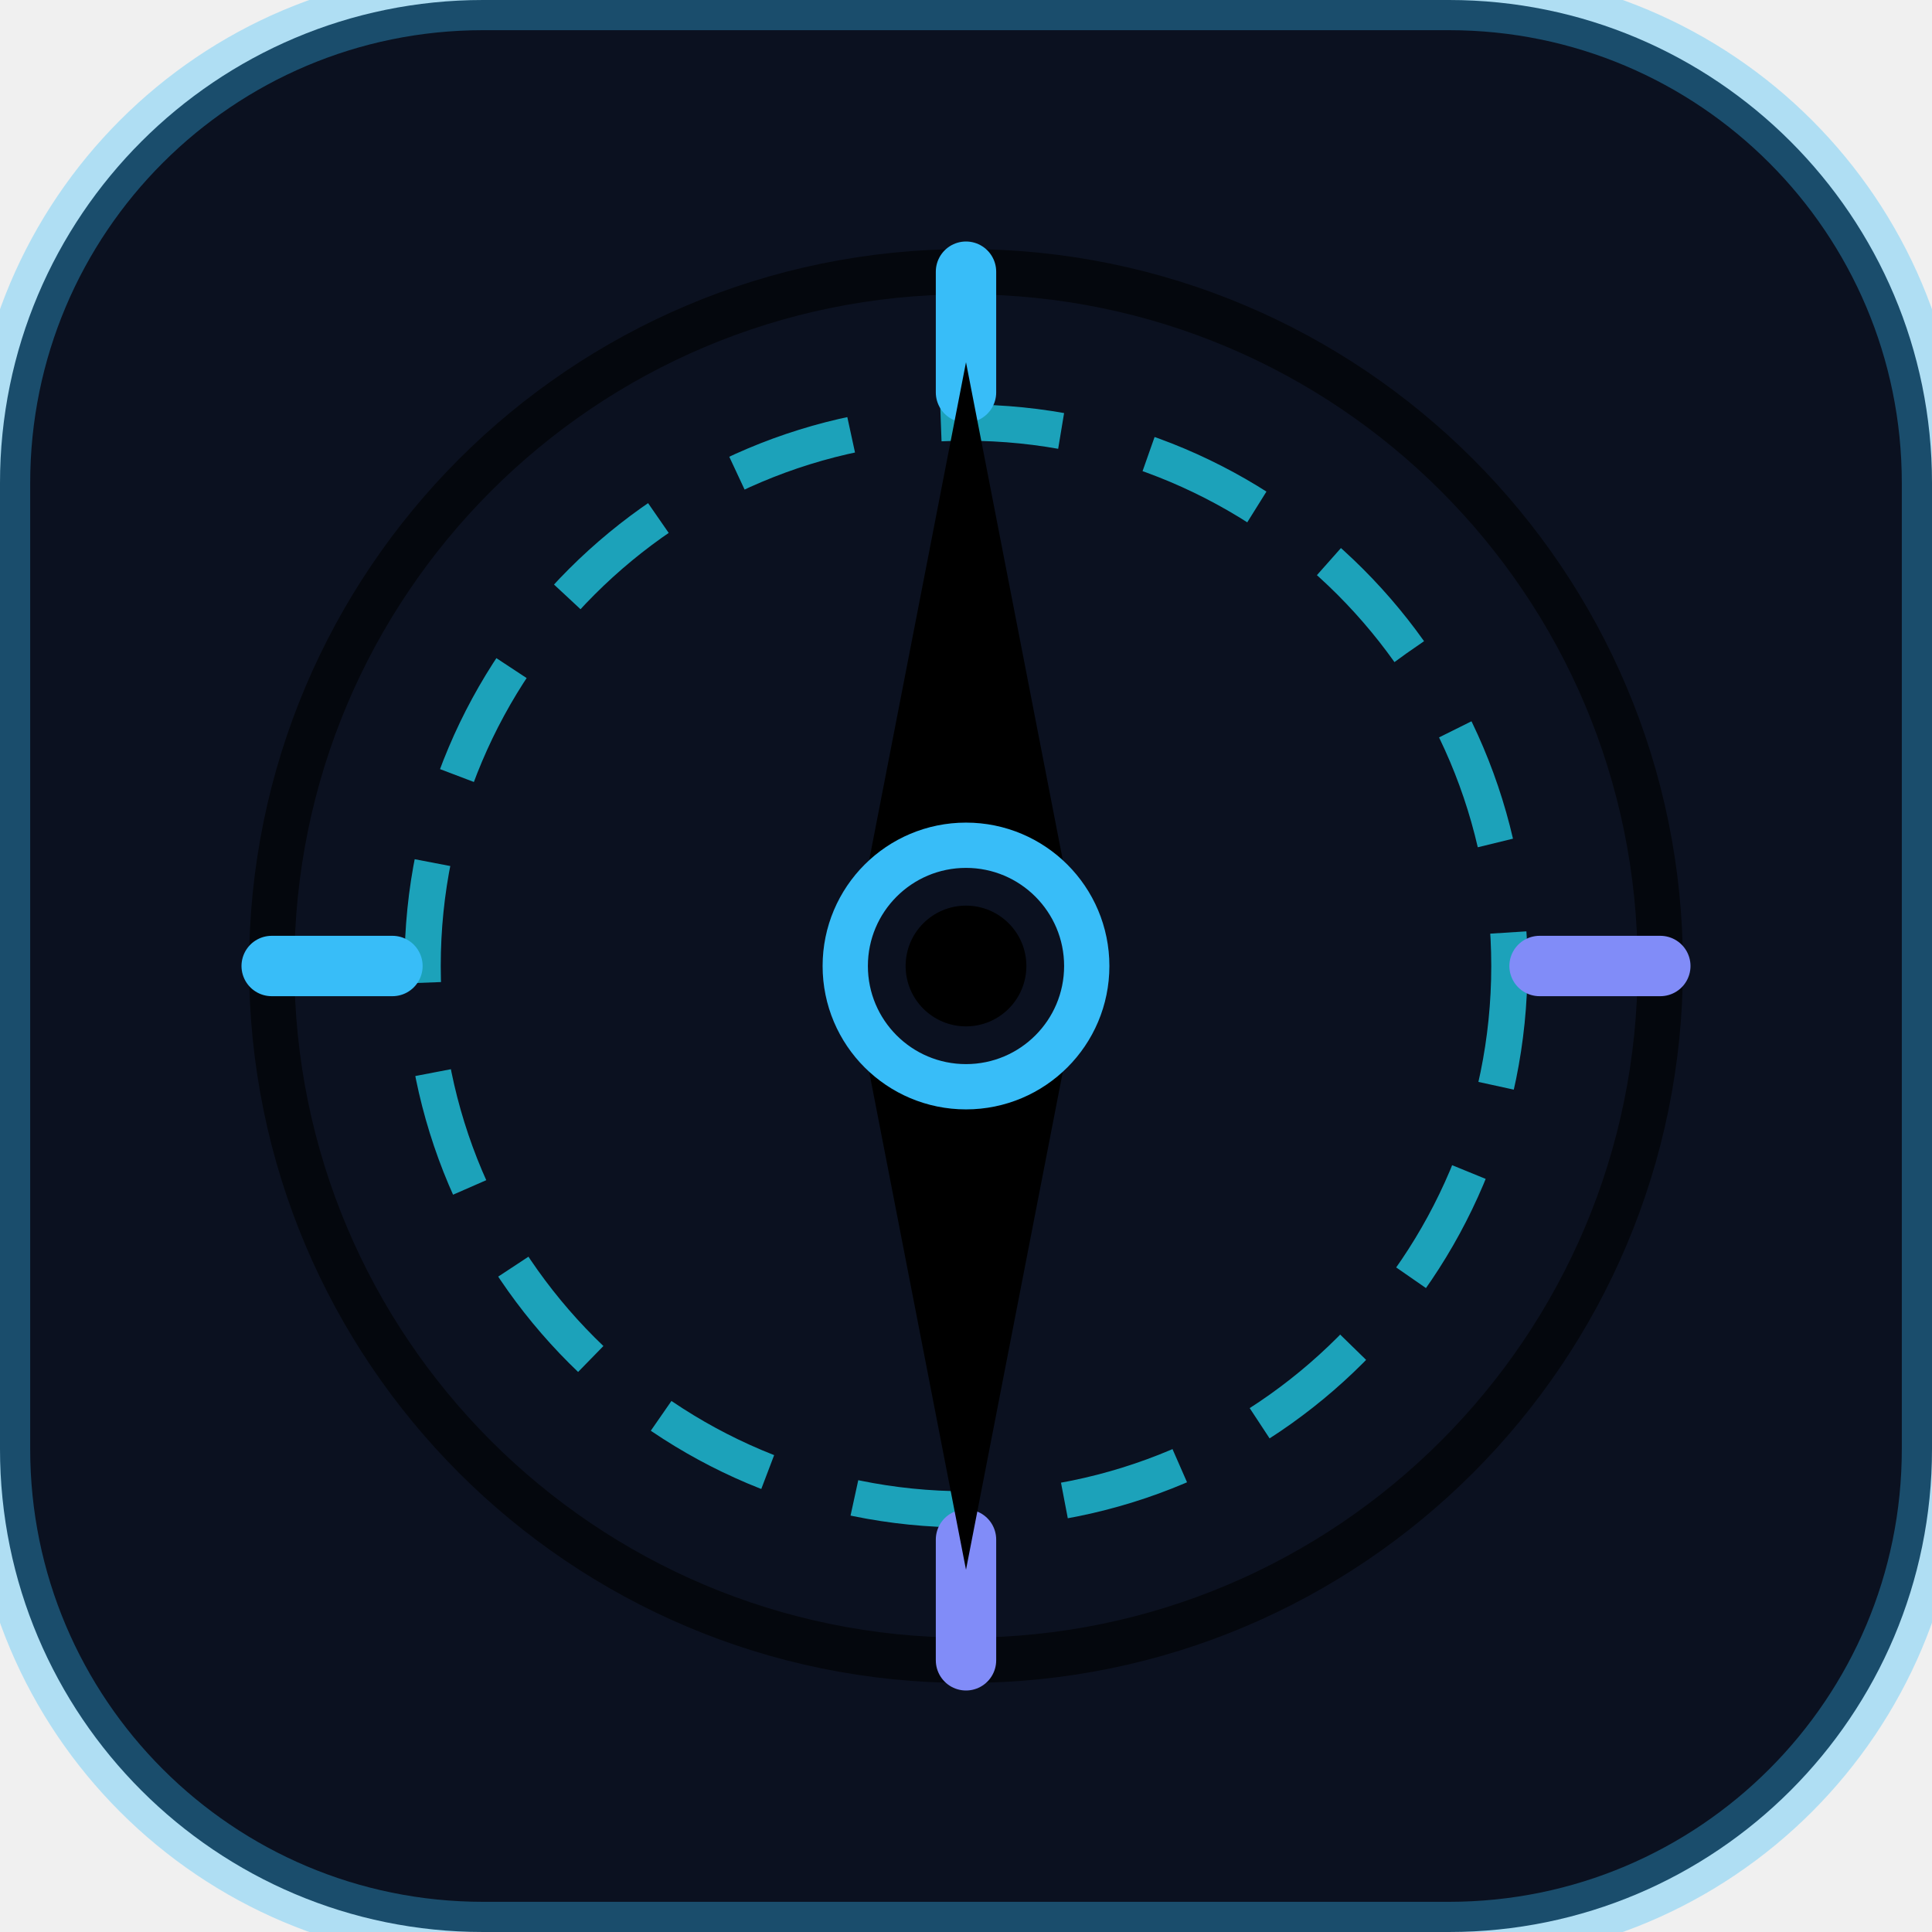
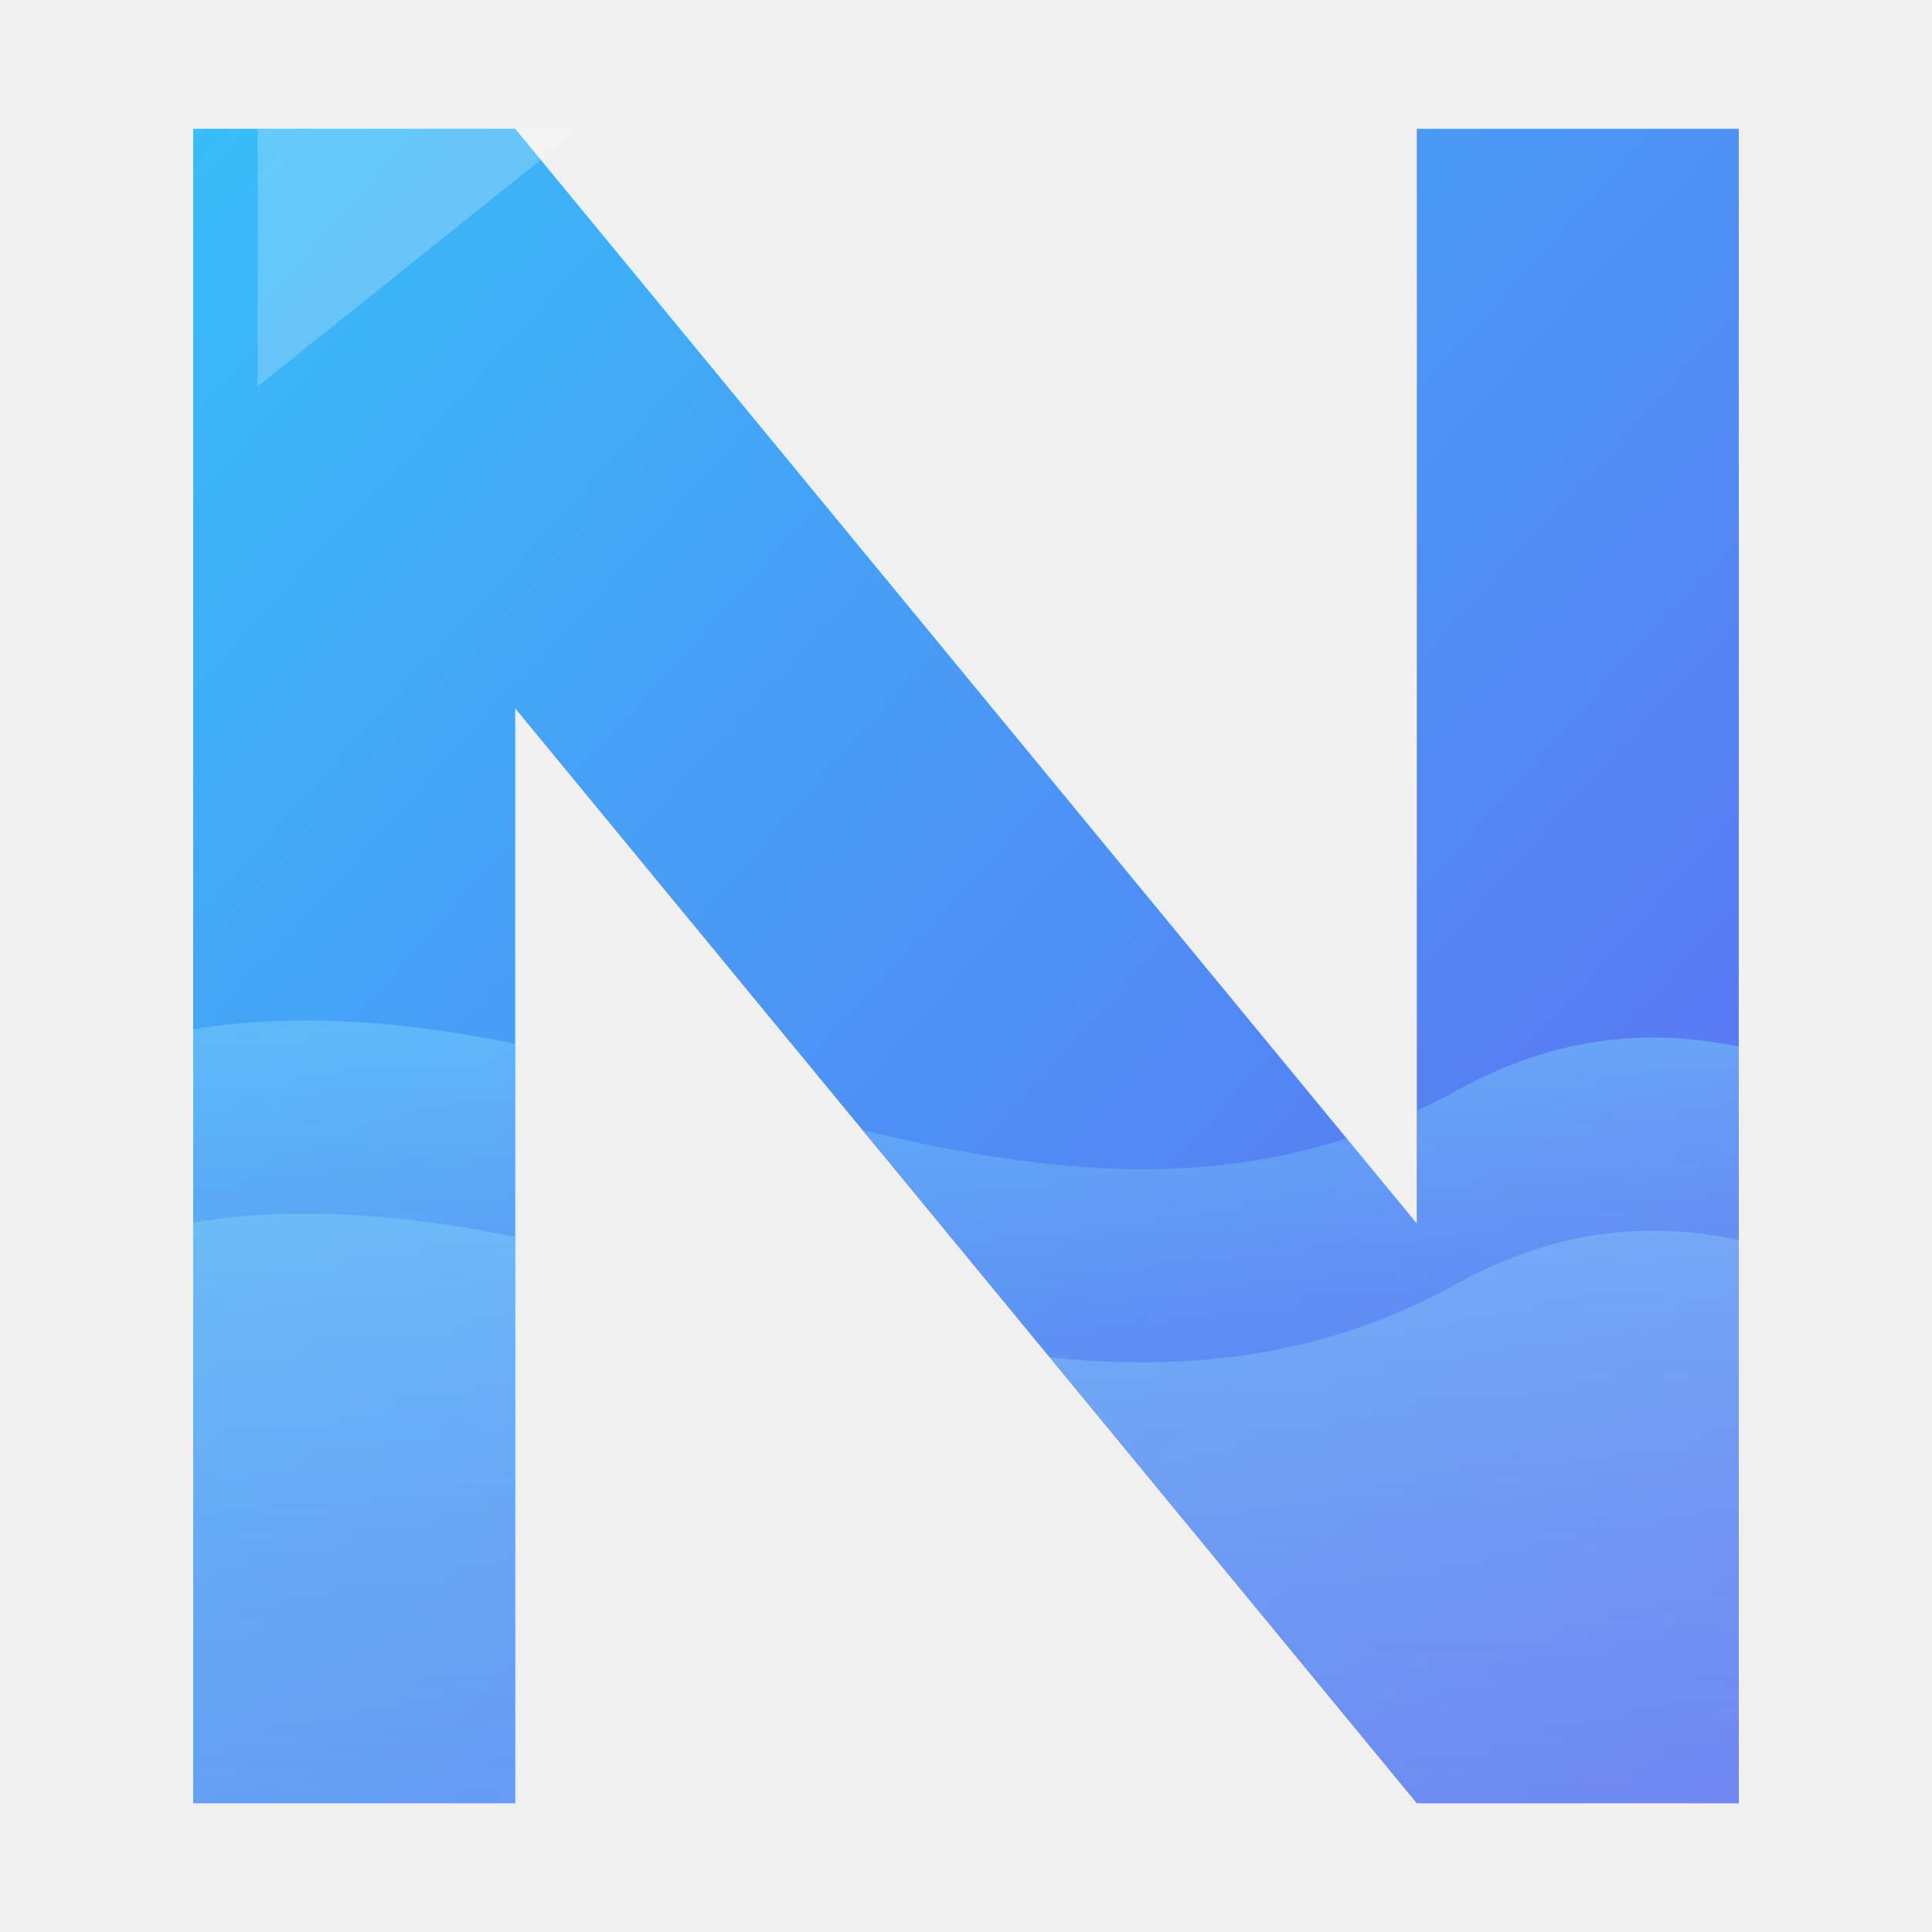
- <svg xmlns="http://www.w3.org/2000/svg" viewBox="0 0 64 64" fill="none">
+ <svg xmlns="http://www.w3.org/2000/svg" viewBox="0 0 60 60">
  <defs>
-     <linearGradient id="fav-gyro-ring" x1="8" y1="8" x2="56" y2="56" gradientUnits="userSpaceOnUse">
-       <stop offset="0%" stopColor="#38BDF8" />
-       <stop offset="50%" stopColor="#818CF8" />
-       <stop offset="100%" stopColor="#C084FC" />
+     <linearGradient id="g" x1="0%" y1="0%" x2="100%" y2="100%">
+       <stop offset="0%" stop-color="#38bdf8" />
+       <stop offset="100%" stop-color="#6366f1" />
    </linearGradient>
-     <linearGradient id="fav-needle-north" x1="32" y1="10" x2="32" y2="32" gradientUnits="userSpaceOnUse">
-       <stop offset="0%" stopColor="#FFFFFF" />
-       <stop offset="30%" stopColor="#38BDF8" />
-       <stop offset="100%" stopColor="#0284C7" />
+     <linearGradient id="w" x1="0%" y1="0%" x2="0%" y2="100%">
+       <stop offset="0%" stop-color="#7dd3fc" stop-opacity="0.85" />
+       <stop offset="100%" stop-color="#4f46e5" stop-opacity="0.4" />
    </linearGradient>
-     <linearGradient id="fav-needle-south" x1="32" y1="32" x2="32" y2="54" gradientUnits="userSpaceOnUse">
-       <stop offset="0%" stopColor="#4F46E5" />
-       <stop offset="70%" stopColor="#818CF8" />
-       <stop offset="100%" stopColor="#C084FC" />
-     </linearGradient>
-     <radialGradient id="fav-center" cx="50%" cy="50%" r="50%">
-       <stop offset="0%" stopColor="#FFFFFF" />
-       <stop offset="60%" stopColor="#38BDF8" />
-       <stop offset="100%" stopColor="#0284C7" />
-     </radialGradient>
+     <clipPath id="nc">
+       <path d="M6,4 L6,56 L16,56 L16,22 L44,56 L54,56 L54,4 L44,4 L44,38 L16,4 Z" />
+     </clipPath>
  </defs>
-   <rect width="64" height="64" rx="16" fill="#0B1120" stroke="rgba(56, 189, 248, 0.35)" stroke-width="2" />
-   <circle cx="32" cy="32" r="23" stroke="url(#fav-gyro-ring)" stroke-width="1.5" opacity="0.6" />
-   <circle cx="32" cy="32" r="18" stroke="#22D3EE" stroke-width="1.2" stroke-dasharray="4 3" opacity="0.75" />
-   <line x1="32" y1="9" x2="32" y2="13" stroke="#38BDF8" stroke-width="2" stroke-linecap="round" />
-   <line x1="32" y1="51" x2="32" y2="55" stroke="#818CF8" stroke-width="2" stroke-linecap="round" />
-   <line x1="9" y1="32" x2="13" y2="32" stroke="#38BDF8" stroke-width="2" stroke-linecap="round" />
-   <line x1="51" y1="32" x2="55" y2="32" stroke="#818CF8" stroke-width="2" stroke-linecap="round" />
-   <polygon points="32,12 35.5,30 32,32 28.5,30" fill="url(#fav-needle-north)" />
-   <polygon points="32,52 28.5,34 32,32 35.5,34" fill="url(#fav-needle-south)" />
-   <circle cx="32" cy="32" r="4" fill="#0B1120" stroke="#38BDF8" stroke-width="1.5" />
-   <circle cx="32" cy="32" r="2" fill="url(#fav-center)" />
+   <path d="M6,4 L6,56 L16,56 L16,22 L44,56 L54,56 L54,4 L44,4 L44,38 L16,4 Z" fill="url(#g)" />
+   <g clip-path="url(#nc)">
+     <path d="M0,34 C15,26 30,42 45,34 C52,30 57,34 60,34 L60,60 L0,60 Z" fill="url(#w)" opacity="0.55" />
+     <path d="M0,40 C15,32 30,48 45,40 C52,36 57,40 60,40 L60,60 L0,60 Z" fill="#a5f3fc" opacity="0.25" />
+   </g>
+   <path d="M8,4 L8,12 L18,4 Z" fill="white" opacity="0.22" />
</svg>
